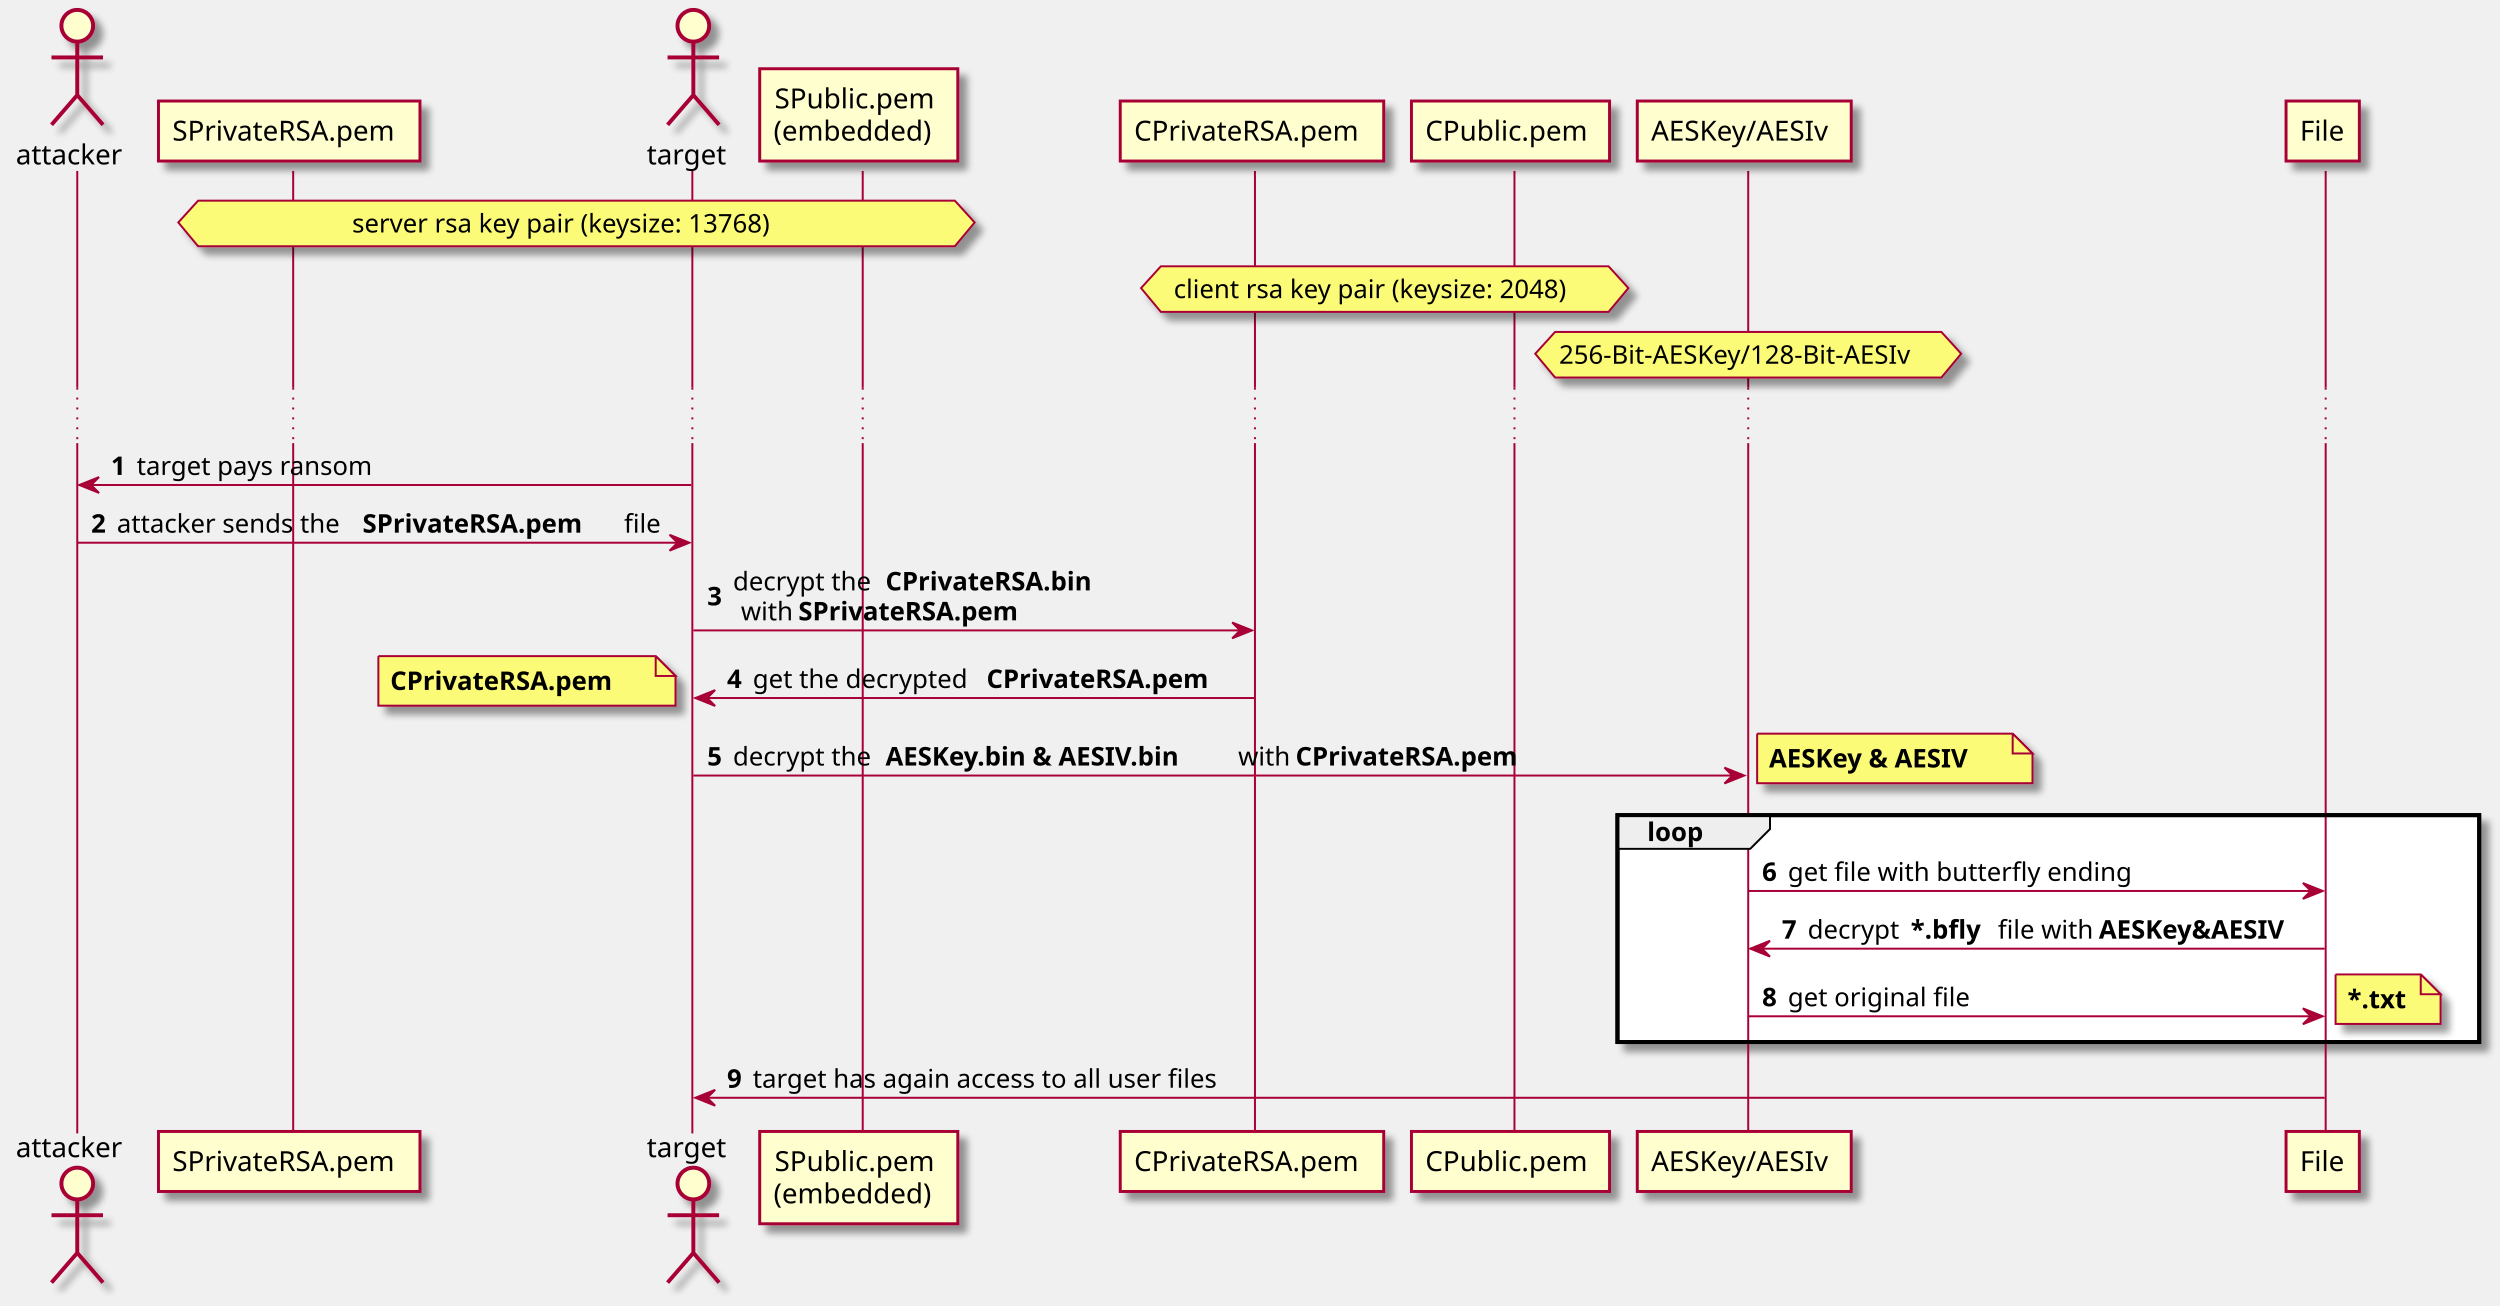
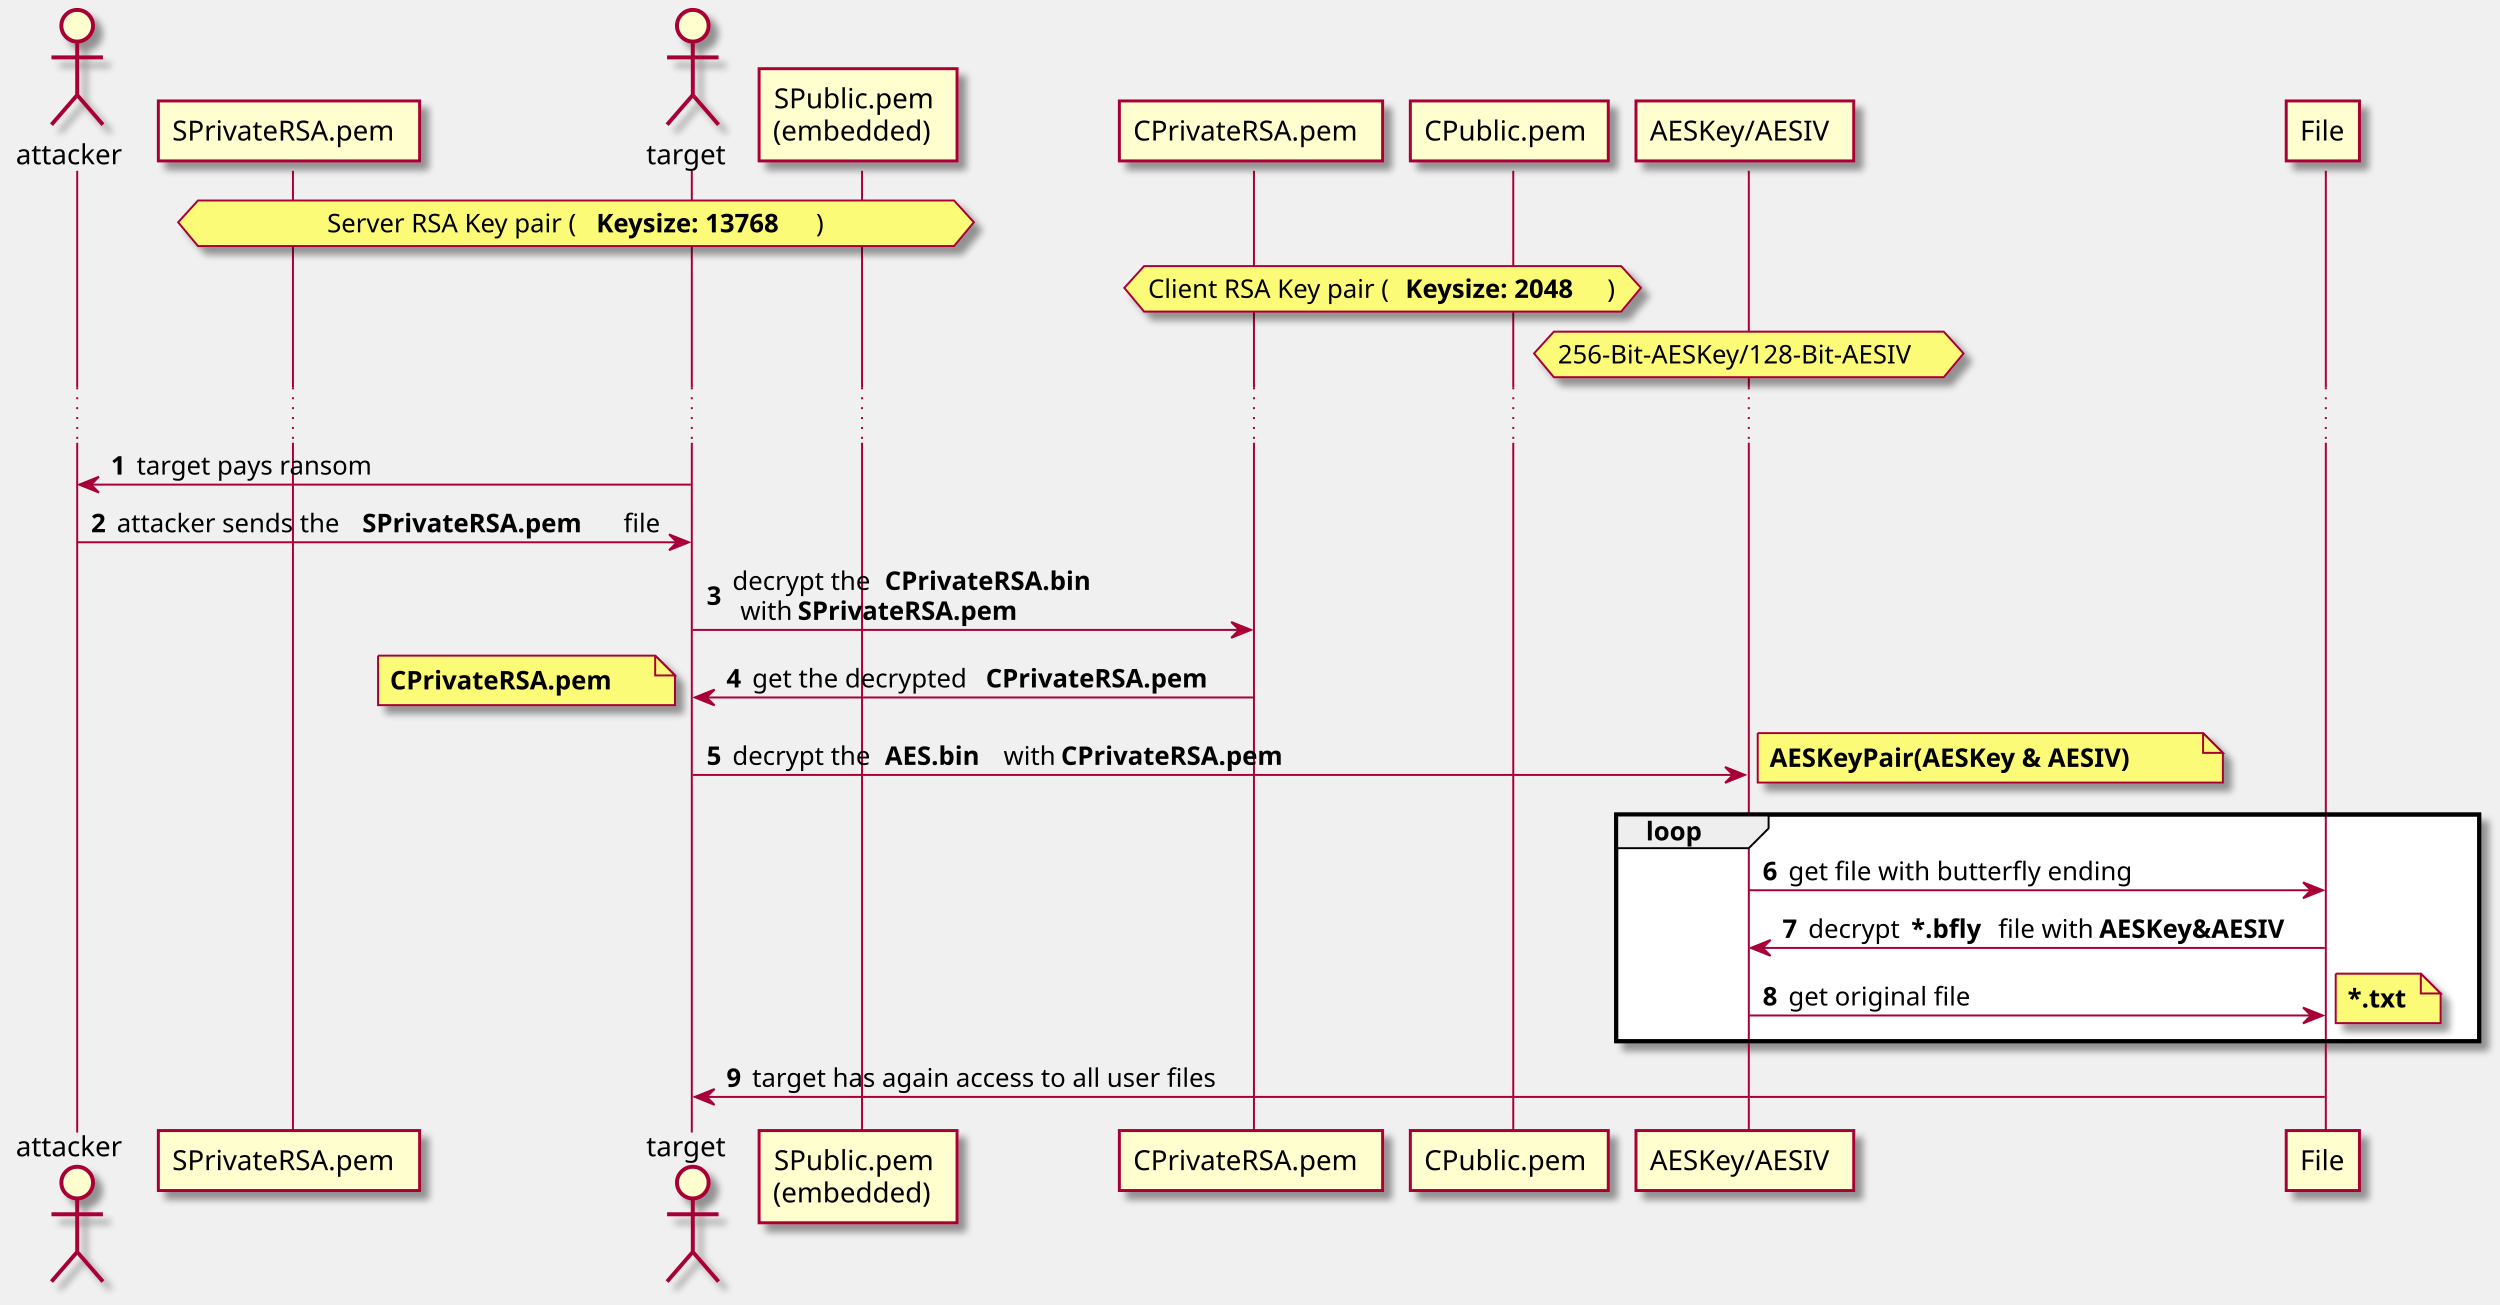
- <svg xmlns="http://www.w3.org/2000/svg" contentScriptType="application/ecmascript" contentStyleType="text/css" height="659px" preserveAspectRatio="none" style="width:1262px;height:659px;" version="1.1" viewBox="0 0 1262 659" width="1262px" zoomAndPan="magnify">
+ <svg xmlns="http://www.w3.org/2000/svg" contentScriptType="application/ecmascript" contentStyleType="text/css" height="659px" preserveAspectRatio="none" style="width:1263px;height:659px;" version="1.1" viewBox="0 0 1263 659" width="1263px" zoomAndPan="magnify">
  <defs>
-     <filter height="300%" id="fny3sa1dp8osu" width="300%" x="-1" y="-1">
+     <filter height="300%" id="fta6pdeaufk09" width="300%" x="-1" y="-1">
      <feGaussianBlur result="blurOut" stdDeviation="2.0" />
      <feColorMatrix in="blurOut" result="blurOut2" type="matrix" values="0 0 0 0 0 0 0 0 0 0 0 0 0 0 0 0 0 0 .4 0" />
      <feOffset dx="4.0" dy="4.0" in="blurOut2" result="blurOut3" />
      <feBlend in="SourceGraphic" in2="blurOut3" mode="normal" />
    </filter>
  </defs>
  <g>
-     <rect fill="#FFFFFF" filter="url(#fny3sa1dp8osu)" height="114.531" style="stroke: #000000; stroke-width: 2.0;" width="435" x="816.5" y="411.492" />
+     <rect fill="#FFFFFF" filter="url(#fta6pdeaufk09)" height="114.531" style="stroke: #000000; stroke-width: 2.0;" width="436" x="816.5" y="411.492" />
    <line style="stroke: #A80036; stroke-width: 1.0;" x1="39" x2="39" y1="86.297" y2="195.695" />
    <line style="stroke: #A80036; stroke-width: 1.0; stroke-dasharray: 1.0,4.0;" x1="39" x2="39" y1="195.695" y2="223.695" />
    <line style="stroke: #A80036; stroke-width: 1.0;" x1="39" x2="39" y1="223.695" y2="572.156" />
    <line style="stroke: #A80036; stroke-width: 1.0;" x1="148" x2="148" y1="86.297" y2="195.695" />
    <line style="stroke: #A80036; stroke-width: 1.0; stroke-dasharray: 1.0,4.0;" x1="148" x2="148" y1="195.695" y2="223.695" />
    <line style="stroke: #A80036; stroke-width: 1.0;" x1="148" x2="148" y1="223.695" y2="572.156" />
    <line style="stroke: #A80036; stroke-width: 1.0;" x1="349.5" x2="349.5" y1="86.297" y2="195.695" />
    <line style="stroke: #A80036; stroke-width: 1.0; stroke-dasharray: 1.0,4.0;" x1="349.5" x2="349.5" y1="195.695" y2="223.695" />
    <line style="stroke: #A80036; stroke-width: 1.0;" x1="349.5" x2="349.5" y1="223.695" y2="572.156" />
    <line style="stroke: #A80036; stroke-width: 1.0;" x1="435.5" x2="435.5" y1="86.297" y2="195.695" />
    <line style="stroke: #A80036; stroke-width: 1.0; stroke-dasharray: 1.0,4.0;" x1="435.5" x2="435.5" y1="195.695" y2="223.695" />
    <line style="stroke: #A80036; stroke-width: 1.0;" x1="435.5" x2="435.5" y1="223.695" y2="572.156" />
    <line style="stroke: #A80036; stroke-width: 1.0;" x1="633.5" x2="633.5" y1="86.297" y2="195.695" />
    <line style="stroke: #A80036; stroke-width: 1.0; stroke-dasharray: 1.0,4.0;" x1="633.5" x2="633.5" y1="195.695" y2="223.695" />
    <line style="stroke: #A80036; stroke-width: 1.0;" x1="633.5" x2="633.5" y1="223.695" y2="572.156" />
    <line style="stroke: #A80036; stroke-width: 1.0;" x1="764.5" x2="764.5" y1="86.297" y2="195.695" />
    <line style="stroke: #A80036; stroke-width: 1.0; stroke-dasharray: 1.0,4.0;" x1="764.5" x2="764.5" y1="195.695" y2="223.695" />
    <line style="stroke: #A80036; stroke-width: 1.0;" x1="764.5" x2="764.5" y1="223.695" y2="572.156" />
-     <line style="stroke: #A80036; stroke-width: 1.0;" x1="882.5" x2="882.5" y1="86.297" y2="195.695" />
-     <line style="stroke: #A80036; stroke-width: 1.0; stroke-dasharray: 1.0,4.0;" x1="882.5" x2="882.5" y1="195.695" y2="223.695" />
-     <line style="stroke: #A80036; stroke-width: 1.0;" x1="882.5" x2="882.5" y1="223.695" y2="572.156" />
-     <line style="stroke: #A80036; stroke-width: 1.0;" x1="1174" x2="1174" y1="86.297" y2="195.695" />
-     <line style="stroke: #A80036; stroke-width: 1.0; stroke-dasharray: 1.0,4.0;" x1="1174" x2="1174" y1="195.695" y2="223.695" />
-     <line style="stroke: #A80036; stroke-width: 1.0;" x1="1174" x2="1174" y1="223.695" y2="572.156" />
+     <line style="stroke: #A80036; stroke-width: 1.0;" x1="883.5" x2="883.5" y1="86.297" y2="195.695" />
+     <line style="stroke: #A80036; stroke-width: 1.0; stroke-dasharray: 1.0,4.0;" x1="883.5" x2="883.5" y1="195.695" y2="223.695" />
+     <line style="stroke: #A80036; stroke-width: 1.0;" x1="883.5" x2="883.5" y1="223.695" y2="572.156" />
+     <line style="stroke: #A80036; stroke-width: 1.0;" x1="1175" x2="1175" y1="86.297" y2="195.695" />
+     <line style="stroke: #A80036; stroke-width: 1.0; stroke-dasharray: 1.0,4.0;" x1="1175" x2="1175" y1="195.695" y2="223.695" />
+     <line style="stroke: #A80036; stroke-width: 1.0;" x1="1175" x2="1175" y1="223.695" y2="572.156" />
    <text fill="#000000" font-family="sans-serif" font-size="14" lengthAdjust="spacingAndGlyphs" textLength="56" x="8" y="82.995">attacker</text>
-     <ellipse cx="39" cy="13" fill="#FEFECE" filter="url(#fny3sa1dp8osu)" rx="8" ry="8" style="stroke: #A80036; stroke-width: 2.0;" />
-     <path d="M39,21 L39,48 M26,29 L52,29 M39,48 L26,63 M39,48 L52,63 " fill="none" filter="url(#fny3sa1dp8osu)" style="stroke: #A80036; stroke-width: 2.0;" />
+     <ellipse cx="39" cy="13" fill="#FEFECE" filter="url(#fta6pdeaufk09)" rx="8" ry="8" style="stroke: #A80036; stroke-width: 2.0;" />
+     <path d="M39,21 L39,48 M26,29 L52,29 M39,48 L26,63 M39,48 L52,63 " fill="none" filter="url(#fta6pdeaufk09)" style="stroke: #A80036; stroke-width: 2.0;" />
    <text fill="#000000" font-family="sans-serif" font-size="14" lengthAdjust="spacingAndGlyphs" textLength="56" x="8" y="584.151">attacker</text>
-     <ellipse cx="39" cy="597.453" fill="#FEFECE" filter="url(#fny3sa1dp8osu)" rx="8" ry="8" style="stroke: #A80036; stroke-width: 2.0;" />
-     <path d="M39,605.453 L39,632.453 M26,613.453 L52,613.453 M39,632.453 L26,647.453 M39,632.453 L52,647.453 " fill="none" filter="url(#fny3sa1dp8osu)" style="stroke: #A80036; stroke-width: 2.0;" />
-     <rect fill="#FEFECE" filter="url(#fny3sa1dp8osu)" height="30.297" style="stroke: #A80036; stroke-width: 1.5;" width="132" x="80" y="51" />
+     <ellipse cx="39" cy="597.453" fill="#FEFECE" filter="url(#fta6pdeaufk09)" rx="8" ry="8" style="stroke: #A80036; stroke-width: 2.0;" />
+     <path d="M39,605.453 L39,632.453 M26,613.453 L52,613.453 M39,632.453 L26,647.453 M39,632.453 L52,647.453 " fill="none" filter="url(#fta6pdeaufk09)" style="stroke: #A80036; stroke-width: 2.0;" />
+     <rect fill="#FEFECE" filter="url(#fta6pdeaufk09)" height="30.297" style="stroke: #A80036; stroke-width: 1.5;" width="132" x="80" y="51" />
    <text fill="#000000" font-family="sans-serif" font-size="14" lengthAdjust="spacingAndGlyphs" textLength="118" x="87" y="70.995">SPrivateRSA.pem</text>
-     <rect fill="#FEFECE" filter="url(#fny3sa1dp8osu)" height="30.297" style="stroke: #A80036; stroke-width: 1.5;" width="132" x="80" y="571.156" />
+     <rect fill="#FEFECE" filter="url(#fta6pdeaufk09)" height="30.297" style="stroke: #A80036; stroke-width: 1.5;" width="132" x="80" y="571.156" />
    <text fill="#000000" font-family="sans-serif" font-size="14" lengthAdjust="spacingAndGlyphs" textLength="118" x="87" y="591.151">SPrivateRSA.pem</text>
    <text fill="#000000" font-family="sans-serif" font-size="14" lengthAdjust="spacingAndGlyphs" textLength="41" x="326.5" y="82.995">target</text>
-     <ellipse cx="350" cy="13" fill="#FEFECE" filter="url(#fny3sa1dp8osu)" rx="8" ry="8" style="stroke: #A80036; stroke-width: 2.0;" />
-     <path d="M350,21 L350,48 M337,29 L363,29 M350,48 L337,63 M350,48 L363,63 " fill="none" filter="url(#fny3sa1dp8osu)" style="stroke: #A80036; stroke-width: 2.0;" />
+     <ellipse cx="350" cy="13" fill="#FEFECE" filter="url(#fta6pdeaufk09)" rx="8" ry="8" style="stroke: #A80036; stroke-width: 2.0;" />
+     <path d="M350,21 L350,48 M337,29 L363,29 M350,48 L337,63 M350,48 L363,63 " fill="none" filter="url(#fta6pdeaufk09)" style="stroke: #A80036; stroke-width: 2.0;" />
    <text fill="#000000" font-family="sans-serif" font-size="14" lengthAdjust="spacingAndGlyphs" textLength="41" x="326.5" y="584.151">target</text>
-     <ellipse cx="350" cy="597.453" fill="#FEFECE" filter="url(#fny3sa1dp8osu)" rx="8" ry="8" style="stroke: #A80036; stroke-width: 2.0;" />
-     <path d="M350,605.453 L350,632.453 M337,613.453 L363,613.453 M350,632.453 L337,647.453 M350,632.453 L363,647.453 " fill="none" filter="url(#fny3sa1dp8osu)" style="stroke: #A80036; stroke-width: 2.0;" />
-     <rect fill="#FEFECE" filter="url(#fny3sa1dp8osu)" height="46.594" style="stroke: #A80036; stroke-width: 1.5;" width="100" x="383.5" y="34.703" />
+     <ellipse cx="350" cy="597.453" fill="#FEFECE" filter="url(#fta6pdeaufk09)" rx="8" ry="8" style="stroke: #A80036; stroke-width: 2.0;" />
+     <path d="M350,605.453 L350,632.453 M337,613.453 L363,613.453 M350,632.453 L337,647.453 M350,632.453 L363,647.453 " fill="none" filter="url(#fta6pdeaufk09)" style="stroke: #A80036; stroke-width: 2.0;" />
+     <rect fill="#FEFECE" filter="url(#fta6pdeaufk09)" height="46.594" style="stroke: #A80036; stroke-width: 1.5;" width="100" x="383.5" y="34.703" />
    <text fill="#000000" font-family="sans-serif" font-size="14" lengthAdjust="spacingAndGlyphs" textLength="85" x="391" y="54.698">SPublic.pem</text>
    <text fill="#000000" font-family="sans-serif" font-size="14" lengthAdjust="spacingAndGlyphs" textLength="86" x="390.5" y="70.995">(embedded)</text>
-     <rect fill="#FEFECE" filter="url(#fny3sa1dp8osu)" height="46.594" style="stroke: #A80036; stroke-width: 1.5;" width="100" x="383.5" y="571.156" />
+     <rect fill="#FEFECE" filter="url(#fta6pdeaufk09)" height="46.594" style="stroke: #A80036; stroke-width: 1.5;" width="100" x="383.5" y="571.156" />
    <text fill="#000000" font-family="sans-serif" font-size="14" lengthAdjust="spacingAndGlyphs" textLength="85" x="391" y="591.151">SPublic.pem</text>
    <text fill="#000000" font-family="sans-serif" font-size="14" lengthAdjust="spacingAndGlyphs" textLength="86" x="390.5" y="607.448">(embedded)</text>
-     <rect fill="#FEFECE" filter="url(#fny3sa1dp8osu)" height="30.297" style="stroke: #A80036; stroke-width: 1.5;" width="133" x="565.5" y="51" />
+     <rect fill="#FEFECE" filter="url(#fta6pdeaufk09)" height="30.297" style="stroke: #A80036; stroke-width: 1.5;" width="133" x="565.5" y="51" />
    <text fill="#000000" font-family="sans-serif" font-size="14" lengthAdjust="spacingAndGlyphs" textLength="119" x="572.5" y="70.995">CPrivateRSA.pem</text>
-     <rect fill="#FEFECE" filter="url(#fny3sa1dp8osu)" height="30.297" style="stroke: #A80036; stroke-width: 1.5;" width="133" x="565.5" y="571.156" />
+     <rect fill="#FEFECE" filter="url(#fta6pdeaufk09)" height="30.297" style="stroke: #A80036; stroke-width: 1.5;" width="133" x="565.5" y="571.156" />
    <text fill="#000000" font-family="sans-serif" font-size="14" lengthAdjust="spacingAndGlyphs" textLength="119" x="572.5" y="591.151">CPrivateRSA.pem</text>
-     <rect fill="#FEFECE" filter="url(#fny3sa1dp8osu)" height="30.297" style="stroke: #A80036; stroke-width: 1.5;" width="100" x="712.5" y="51" />
+     <rect fill="#FEFECE" filter="url(#fta6pdeaufk09)" height="30.297" style="stroke: #A80036; stroke-width: 1.5;" width="100" x="712.5" y="51" />
    <text fill="#000000" font-family="sans-serif" font-size="14" lengthAdjust="spacingAndGlyphs" textLength="86" x="719.5" y="70.995">CPublic.pem</text>
-     <rect fill="#FEFECE" filter="url(#fny3sa1dp8osu)" height="30.297" style="stroke: #A80036; stroke-width: 1.5;" width="100" x="712.5" y="571.156" />
+     <rect fill="#FEFECE" filter="url(#fta6pdeaufk09)" height="30.297" style="stroke: #A80036; stroke-width: 1.5;" width="100" x="712.5" y="571.156" />
    <text fill="#000000" font-family="sans-serif" font-size="14" lengthAdjust="spacingAndGlyphs" textLength="86" x="719.5" y="591.151">CPublic.pem</text>
-     <rect fill="#FEFECE" filter="url(#fny3sa1dp8osu)" height="30.297" style="stroke: #A80036; stroke-width: 1.5;" width="108" x="826.5" y="51" />
-     <text fill="#000000" font-family="sans-serif" font-size="14" lengthAdjust="spacingAndGlyphs" textLength="94" x="833.5" y="70.995">AESKey/AESIv</text>
-     <rect fill="#FEFECE" filter="url(#fny3sa1dp8osu)" height="30.297" style="stroke: #A80036; stroke-width: 1.5;" width="108" x="826.5" y="571.156" />
-     <text fill="#000000" font-family="sans-serif" font-size="14" lengthAdjust="spacingAndGlyphs" textLength="94" x="833.5" y="591.151">AESKey/AESIv</text>
-     <rect fill="#FEFECE" filter="url(#fny3sa1dp8osu)" height="30.297" style="stroke: #A80036; stroke-width: 1.5;" width="37" x="1154" y="51" />
-     <text fill="#000000" font-family="sans-serif" font-size="14" lengthAdjust="spacingAndGlyphs" textLength="23" x="1161" y="70.995">File</text>
-     <rect fill="#FEFECE" filter="url(#fny3sa1dp8osu)" height="30.297" style="stroke: #A80036; stroke-width: 1.5;" width="37" x="1154" y="571.156" />
-     <text fill="#000000" font-family="sans-serif" font-size="14" lengthAdjust="spacingAndGlyphs" textLength="23" x="1161" y="591.151">File</text>
-     <polygon fill="#FBFB77" filter="url(#fny3sa1dp8osu)" points="100,101.297,482,101.297,492,112.297,482,124.297,100,124.297,90,112.297,100,101.297" style="stroke: #A80036; stroke-width: 1.0;" />
-     <text fill="#000000" font-family="sans-serif" font-size="13" lengthAdjust="spacingAndGlyphs" textLength="227" x="177.75" y="117.364">server rsa key pair (keysize: 13768)</text>
-     <polygon fill="#FBFB77" filter="url(#fny3sa1dp8osu)" points="586,134.43,812,134.43,822,145.43,812,157.43,586,157.43,576,145.43,586,134.43" style="stroke: #A80036; stroke-width: 1.0;" />
-     <text fill="#000000" font-family="sans-serif" font-size="13" lengthAdjust="spacingAndGlyphs" textLength="213" x="592.5" y="150.497">client rsa key pair (keysize: 2048)</text>
-     <polygon fill="#FBFB77" filter="url(#fny3sa1dp8osu)" points="785,167.562,980,167.562,990,178.562,980,190.562,785,190.562,775,178.562,785,167.562" style="stroke: #A80036; stroke-width: 1.0;" />
-     <text fill="#000000" font-family="sans-serif" font-size="13" lengthAdjust="spacingAndGlyphs" textLength="191" x="787" y="183.629">256-Bit-AESKey/128-Bit-AESIv</text>
+     <rect fill="#FEFECE" filter="url(#fta6pdeaufk09)" height="30.297" style="stroke: #A80036; stroke-width: 1.5;" width="110" x="826.5" y="51" />
+     <text fill="#000000" font-family="sans-serif" font-size="14" lengthAdjust="spacingAndGlyphs" textLength="96" x="833.5" y="70.995">AESKey/AESIV</text>
+     <rect fill="#FEFECE" filter="url(#fta6pdeaufk09)" height="30.297" style="stroke: #A80036; stroke-width: 1.5;" width="110" x="826.5" y="571.156" />
+     <text fill="#000000" font-family="sans-serif" font-size="14" lengthAdjust="spacingAndGlyphs" textLength="96" x="833.5" y="591.151">AESKey/AESIV</text>
+     <rect fill="#FEFECE" filter="url(#fta6pdeaufk09)" height="30.297" style="stroke: #A80036; stroke-width: 1.5;" width="37" x="1155" y="51" />
+     <text fill="#000000" font-family="sans-serif" font-size="14" lengthAdjust="spacingAndGlyphs" textLength="23" x="1162" y="70.995">File</text>
+     <rect fill="#FEFECE" filter="url(#fta6pdeaufk09)" height="30.297" style="stroke: #A80036; stroke-width: 1.5;" width="37" x="1155" y="571.156" />
+     <text fill="#000000" font-family="sans-serif" font-size="14" lengthAdjust="spacingAndGlyphs" textLength="23" x="1162" y="591.151">File</text>
+     <polygon fill="#FBFB77" filter="url(#fta6pdeaufk09)" points="100,101.297,482,101.297,492,112.297,482,124.297,100,124.297,90,112.297,100,101.297" style="stroke: #A80036; stroke-width: 1.0;" />
+     <text fill="#000000" font-family="sans-serif" font-size="13" lengthAdjust="spacingAndGlyphs" textLength="136" x="165.25" y="117.364">Server RSA Key pair (</text>
+     <text fill="#000000" font-family="sans-serif" font-size="13" font-weight="bold" lengthAdjust="spacingAndGlyphs" textLength="111" x="301.25" y="117.364">Keysize: 13768</text>
+     <text fill="#000000" font-family="sans-serif" font-size="13" lengthAdjust="spacingAndGlyphs" textLength="5" x="412.25" y="117.364">)</text>
+     <polygon fill="#FBFB77" filter="url(#fta6pdeaufk09)" points="578,134.43,819,134.43,829,145.43,819,157.43,578,157.43,568,145.43,578,134.43" style="stroke: #A80036; stroke-width: 1.0;" />
+     <text fill="#000000" font-family="sans-serif" font-size="13" lengthAdjust="spacingAndGlyphs" textLength="130" x="580" y="150.497">Client RSA Key pair (</text>
+     <text fill="#000000" font-family="sans-serif" font-size="13" font-weight="bold" lengthAdjust="spacingAndGlyphs" textLength="102" x="710" y="150.497">Keysize: 2048</text>
+     <text fill="#000000" font-family="sans-serif" font-size="13" lengthAdjust="spacingAndGlyphs" textLength="5" x="812" y="150.497">)</text>
+     <polygon fill="#FBFB77" filter="url(#fta6pdeaufk09)" points="785,167.562,982,167.562,992,178.562,982,190.562,785,190.562,775,178.562,785,167.562" style="stroke: #A80036; stroke-width: 1.0;" />
+     <text fill="#000000" font-family="sans-serif" font-size="13" lengthAdjust="spacingAndGlyphs" textLength="193" x="787" y="183.629">256-Bit-AESKey/128-Bit-AESIV</text>
    <polygon fill="#A80036" points="50,240.828,40,244.828,50,248.828,46,244.828" style="stroke: #A80036; stroke-width: 1.0;" />
    <line style="stroke: #A80036; stroke-width: 1.0;" x1="44" x2="349" y1="244.828" y2="244.828" />
    <text fill="#000000" font-family="sans-serif" font-size="13" font-weight="bold" lengthAdjust="spacingAndGlyphs" textLength="9" x="56" y="239.762">1</text>
    <text fill="#000000" font-family="sans-serif" font-size="13" lengthAdjust="spacingAndGlyphs" textLength="126" x="69" y="239.762">target pays ransom</text>
    <polygon fill="#A80036" points="338,269.961,348,273.961,338,277.961,342,273.961" style="stroke: #A80036; stroke-width: 1.0;" />
    <line style="stroke: #A80036; stroke-width: 1.0;" x1="39" x2="344" y1="273.961" y2="273.961" />
    <text fill="#000000" font-family="sans-serif" font-size="13" font-weight="bold" lengthAdjust="spacingAndGlyphs" textLength="9" x="46" y="268.895">2</text>
    <text fill="#000000" font-family="sans-serif" font-size="13" lengthAdjust="spacingAndGlyphs" textLength="120" x="59" y="268.895">attacker sends the</text>
    <text fill="#000000" font-family="sans-serif" font-size="13" font-weight="bold" lengthAdjust="spacingAndGlyphs" textLength="128" x="183" y="268.895">SPrivateRSA.pem</text>
    <text fill="#000000" font-family="sans-serif" font-size="13" lengthAdjust="spacingAndGlyphs" textLength="18" x="315" y="268.895">file</text>
    <polygon fill="#A80036" points="622,314.227,632,318.227,622,322.227,626,318.227" style="stroke: #A80036; stroke-width: 1.0;" />
    <line style="stroke: #A80036; stroke-width: 1.0;" x1="350" x2="628" y1="318.227" y2="318.227" />
    <text fill="#000000" font-family="sans-serif" font-size="13" font-weight="bold" lengthAdjust="spacingAndGlyphs" textLength="9" x="357" y="305.594">3</text>
    <text fill="#000000" font-family="sans-serif" font-size="13" lengthAdjust="spacingAndGlyphs" textLength="73" x="370" y="298.028">decrypt the</text>
    <text fill="#000000" font-family="sans-serif" font-size="13" font-weight="bold" lengthAdjust="spacingAndGlyphs" textLength="119" x="447" y="298.028">CPrivateRSA.bin</text>
    <text fill="#000000" font-family="sans-serif" font-size="13" lengthAdjust="spacingAndGlyphs" textLength="25" x="374" y="313.161">with</text>
    <text fill="#000000" font-family="sans-serif" font-size="13" font-weight="bold" lengthAdjust="spacingAndGlyphs" textLength="128" x="403" y="313.161">SPrivateRSA.pem</text>
    <polygon fill="#A80036" points="361,348.359,351,352.359,361,356.359,357,352.359" style="stroke: #A80036; stroke-width: 1.0;" />
    <line style="stroke: #A80036; stroke-width: 1.0;" x1="355" x2="633" y1="352.359" y2="352.359" />
    <text fill="#000000" font-family="sans-serif" font-size="13" font-weight="bold" lengthAdjust="spacingAndGlyphs" textLength="9" x="367" y="347.293">4</text>
    <text fill="#000000" font-family="sans-serif" font-size="13" lengthAdjust="spacingAndGlyphs" textLength="114" x="380" y="347.293">get the decrypted</text>
    <text fill="#000000" font-family="sans-serif" font-size="13" font-weight="bold" lengthAdjust="spacingAndGlyphs" textLength="129" x="498" y="347.293">CPrivateRSA.pem</text>
-     <path d="M191,331.227 L191,356.227 L341,356.227 L341,341.227 L331,331.227 L191,331.227 " fill="#FBFB77" filter="url(#fny3sa1dp8osu)" style="stroke: #A80036; stroke-width: 1.0;" />
+     <path d="M191,331.227 L191,356.227 L341,356.227 L341,341.227 L331,331.227 L191,331.227 " fill="#FBFB77" filter="url(#fta6pdeaufk09)" style="stroke: #A80036; stroke-width: 1.0;" />
    <path d="M331,331.227 L331,341.227 L341,341.227 L331,331.227 " fill="#FBFB77" style="stroke: #A80036; stroke-width: 1.0;" />
    <text fill="#000000" font-family="sans-serif" font-size="13" font-weight="bold" lengthAdjust="spacingAndGlyphs" textLength="129" x="197" y="348.293">CPrivateRSA.pem</text>
-     <polygon fill="#A80036" points="870.5,387.492,880.5,391.492,870.5,395.492,874.5,391.492" style="stroke: #A80036; stroke-width: 1.0;" />
-     <line style="stroke: #A80036; stroke-width: 1.0;" x1="350" x2="876.5" y1="391.492" y2="391.492" />
+     <polygon fill="#A80036" points="871.5,387.492,881.5,391.492,871.5,395.492,875.5,391.492" style="stroke: #A80036; stroke-width: 1.0;" />
+     <line style="stroke: #A80036; stroke-width: 1.0;" x1="350" x2="877.5" y1="391.492" y2="391.492" />
    <text fill="#000000" font-family="sans-serif" font-size="13" font-weight="bold" lengthAdjust="spacingAndGlyphs" textLength="9" x="357" y="386.426">5</text>
    <text fill="#000000" font-family="sans-serif" font-size="13" lengthAdjust="spacingAndGlyphs" textLength="73" x="370" y="386.426">decrypt the</text>
-     <text fill="#000000" font-family="sans-serif" font-size="13" font-weight="bold" lengthAdjust="spacingAndGlyphs" textLength="174" x="447" y="386.426">AESKey.bin &amp; AESIV.bin</text>
-     <text fill="#000000" font-family="sans-serif" font-size="13" lengthAdjust="spacingAndGlyphs" textLength="25" x="625" y="386.426">with</text>
-     <text fill="#000000" font-family="sans-serif" font-size="13" font-weight="bold" lengthAdjust="spacingAndGlyphs" textLength="129" x="654" y="386.426">CPrivateRSA.pem</text>
-     <path d="M887,370.359 L887,395.359 L1026,395.359 L1026,380.359 L1016,370.359 L887,370.359 " fill="#FBFB77" filter="url(#fny3sa1dp8osu)" style="stroke: #A80036; stroke-width: 1.0;" />
-     <path d="M1016,370.359 L1016,380.359 L1026,380.359 L1016,370.359 " fill="#FBFB77" style="stroke: #A80036; stroke-width: 1.0;" />
-     <text fill="#000000" font-family="sans-serif" font-size="13" font-weight="bold" lengthAdjust="spacingAndGlyphs" textLength="118" x="893" y="387.426">AESKey &amp; AESIV</text>
+     <text fill="#000000" font-family="sans-serif" font-size="13" font-weight="bold" lengthAdjust="spacingAndGlyphs" textLength="56" x="447" y="386.426">AES.bin</text>
+     <text fill="#000000" font-family="sans-serif" font-size="13" lengthAdjust="spacingAndGlyphs" textLength="25" x="507" y="386.426">with</text>
+     <text fill="#000000" font-family="sans-serif" font-size="13" font-weight="bold" lengthAdjust="spacingAndGlyphs" textLength="129" x="536" y="386.426">CPrivateRSA.pem</text>
+     <path d="M888,370.359 L888,395.359 L1123,395.359 L1123,380.359 L1113,370.359 L888,370.359 " fill="#FBFB77" filter="url(#fta6pdeaufk09)" style="stroke: #A80036; stroke-width: 1.0;" />
+     <path d="M1113,370.359 L1113,380.359 L1123,380.359 L1113,370.359 " fill="#FBFB77" style="stroke: #A80036; stroke-width: 1.0;" />
+     <text fill="#000000" font-family="sans-serif" font-size="13" font-weight="bold" lengthAdjust="spacingAndGlyphs" textLength="214" x="894" y="387.426">AESKeyPair(AESKey &amp; AESIV)</text>
    <path d="M816.5,411.492 L893.5,411.492 L893.5,418.492 L883.5,428.492 L816.5,428.492 L816.5,411.492 " fill="#EEEEEE" style="stroke: #000000; stroke-width: 1.0;" />
-     <rect fill="none" height="114.531" style="stroke: #000000; stroke-width: 2.0;" width="435" x="816.5" y="411.492" />
+     <rect fill="none" height="114.531" style="stroke: #000000; stroke-width: 2.0;" width="436" x="816.5" y="411.492" />
    <text fill="#000000" font-family="sans-serif" font-size="13" font-weight="bold" lengthAdjust="spacingAndGlyphs" textLength="32" x="831.5" y="424.559">loop</text>
-     <polygon fill="#A80036" points="1162.5,445.758,1172.5,449.758,1162.5,453.758,1166.5,449.758" style="stroke: #A80036; stroke-width: 1.0;" />
-     <line style="stroke: #A80036; stroke-width: 1.0;" x1="882.5" x2="1168.5" y1="449.758" y2="449.758" />
-     <text fill="#000000" font-family="sans-serif" font-size="13" font-weight="bold" lengthAdjust="spacingAndGlyphs" textLength="9" x="889.5" y="444.692">6</text>
-     <text fill="#000000" font-family="sans-serif" font-size="13" lengthAdjust="spacingAndGlyphs" textLength="176" x="902.5" y="444.692">get file with butterfly ending</text>
-     <polygon fill="#A80036" points="893.5,474.891,883.5,478.891,893.5,482.891,889.5,478.891" style="stroke: #A80036; stroke-width: 1.0;" />
-     <line style="stroke: #A80036; stroke-width: 1.0;" x1="887.5" x2="1173.5" y1="478.891" y2="478.891" />
-     <text fill="#000000" font-family="sans-serif" font-size="13" font-weight="bold" lengthAdjust="spacingAndGlyphs" textLength="9" x="899.5" y="473.825">7</text>
-     <text fill="#000000" font-family="sans-serif" font-size="13" lengthAdjust="spacingAndGlyphs" textLength="48" x="912.5" y="473.825">decrypt</text>
-     <text fill="#000000" font-family="sans-serif" font-size="13" font-weight="bold" lengthAdjust="spacingAndGlyphs" textLength="40" x="964.5" y="473.825">*.bfly</text>
-     <text fill="#000000" font-family="sans-serif" font-size="13" lengthAdjust="spacingAndGlyphs" textLength="47" x="1008.5" y="473.825">file with</text>
-     <text fill="#000000" font-family="sans-serif" font-size="13" font-weight="bold" lengthAdjust="spacingAndGlyphs" textLength="108" x="1059.5" y="473.825">AESKey&amp;AESIV</text>
-     <polygon fill="#A80036" points="1162.5,509.023,1172.5,513.023,1162.5,517.023,1166.5,513.023" style="stroke: #A80036; stroke-width: 1.0;" />
-     <line style="stroke: #A80036; stroke-width: 1.0;" x1="882.5" x2="1168.5" y1="513.023" y2="513.023" />
-     <text fill="#000000" font-family="sans-serif" font-size="13" font-weight="bold" lengthAdjust="spacingAndGlyphs" textLength="9" x="889.5" y="507.957">8</text>
-     <text fill="#000000" font-family="sans-serif" font-size="13" lengthAdjust="spacingAndGlyphs" textLength="93" x="902.5" y="507.957">get original file</text>
-     <path d="M1179,491.891 L1179,516.891 L1232,516.891 L1232,501.891 L1222,491.891 L1179,491.891 " fill="#FBFB77" filter="url(#fny3sa1dp8osu)" style="stroke: #A80036; stroke-width: 1.0;" />
-     <path d="M1222,491.891 L1222,501.891 L1232,501.891 L1222,491.891 " fill="#FBFB77" style="stroke: #A80036; stroke-width: 1.0;" />
-     <text fill="#000000" font-family="sans-serif" font-size="13" font-weight="bold" lengthAdjust="spacingAndGlyphs" textLength="32" x="1185" y="508.957">*.txt</text>
+     <polygon fill="#A80036" points="1163.5,445.758,1173.5,449.758,1163.5,453.758,1167.5,449.758" style="stroke: #A80036; stroke-width: 1.0;" />
+     <line style="stroke: #A80036; stroke-width: 1.0;" x1="883.5" x2="1169.5" y1="449.758" y2="449.758" />
+     <text fill="#000000" font-family="sans-serif" font-size="13" font-weight="bold" lengthAdjust="spacingAndGlyphs" textLength="9" x="890.5" y="444.692">6</text>
+     <text fill="#000000" font-family="sans-serif" font-size="13" lengthAdjust="spacingAndGlyphs" textLength="176" x="903.5" y="444.692">get file with butterfly ending</text>
+     <polygon fill="#A80036" points="894.5,474.891,884.5,478.891,894.5,482.891,890.5,478.891" style="stroke: #A80036; stroke-width: 1.0;" />
+     <line style="stroke: #A80036; stroke-width: 1.0;" x1="888.5" x2="1174.5" y1="478.891" y2="478.891" />
+     <text fill="#000000" font-family="sans-serif" font-size="13" font-weight="bold" lengthAdjust="spacingAndGlyphs" textLength="9" x="900.5" y="473.825">7</text>
+     <text fill="#000000" font-family="sans-serif" font-size="13" lengthAdjust="spacingAndGlyphs" textLength="48" x="913.5" y="473.825">decrypt</text>
+     <text fill="#000000" font-family="sans-serif" font-size="13" font-weight="bold" lengthAdjust="spacingAndGlyphs" textLength="40" x="965.5" y="473.825">*.bfly</text>
+     <text fill="#000000" font-family="sans-serif" font-size="13" lengthAdjust="spacingAndGlyphs" textLength="47" x="1009.5" y="473.825">file with</text>
+     <text fill="#000000" font-family="sans-serif" font-size="13" font-weight="bold" lengthAdjust="spacingAndGlyphs" textLength="108" x="1060.5" y="473.825">AESKey&amp;AESIV</text>
+     <polygon fill="#A80036" points="1163.5,509.023,1173.5,513.023,1163.5,517.023,1167.5,513.023" style="stroke: #A80036; stroke-width: 1.0;" />
+     <line style="stroke: #A80036; stroke-width: 1.0;" x1="883.5" x2="1169.5" y1="513.023" y2="513.023" />
+     <text fill="#000000" font-family="sans-serif" font-size="13" font-weight="bold" lengthAdjust="spacingAndGlyphs" textLength="9" x="890.5" y="507.957">8</text>
+     <text fill="#000000" font-family="sans-serif" font-size="13" lengthAdjust="spacingAndGlyphs" textLength="93" x="903.5" y="507.957">get original file</text>
+     <path d="M1180,491.891 L1180,516.891 L1233,516.891 L1233,501.891 L1223,491.891 L1180,491.891 " fill="#FBFB77" filter="url(#fta6pdeaufk09)" style="stroke: #A80036; stroke-width: 1.0;" />
+     <path d="M1223,491.891 L1223,501.891 L1233,501.891 L1223,491.891 " fill="#FBFB77" style="stroke: #A80036; stroke-width: 1.0;" />
+     <text fill="#000000" font-family="sans-serif" font-size="13" font-weight="bold" lengthAdjust="spacingAndGlyphs" textLength="32" x="1186" y="508.957">*.txt</text>
    <polygon fill="#A80036" points="361,550.156,351,554.156,361,558.156,357,554.156" style="stroke: #A80036; stroke-width: 1.0;" />
-     <line style="stroke: #A80036; stroke-width: 1.0;" x1="355" x2="1173.5" y1="554.156" y2="554.156" />
+     <line style="stroke: #A80036; stroke-width: 1.0;" x1="355" x2="1174.5" y1="554.156" y2="554.156" />
    <text fill="#000000" font-family="sans-serif" font-size="13" font-weight="bold" lengthAdjust="spacingAndGlyphs" textLength="9" x="367" y="549.09">9</text>
    <text fill="#000000" font-family="sans-serif" font-size="13" lengthAdjust="spacingAndGlyphs" textLength="249" x="380" y="549.09">target has again access to all user files</text>
  </g>
</svg>
